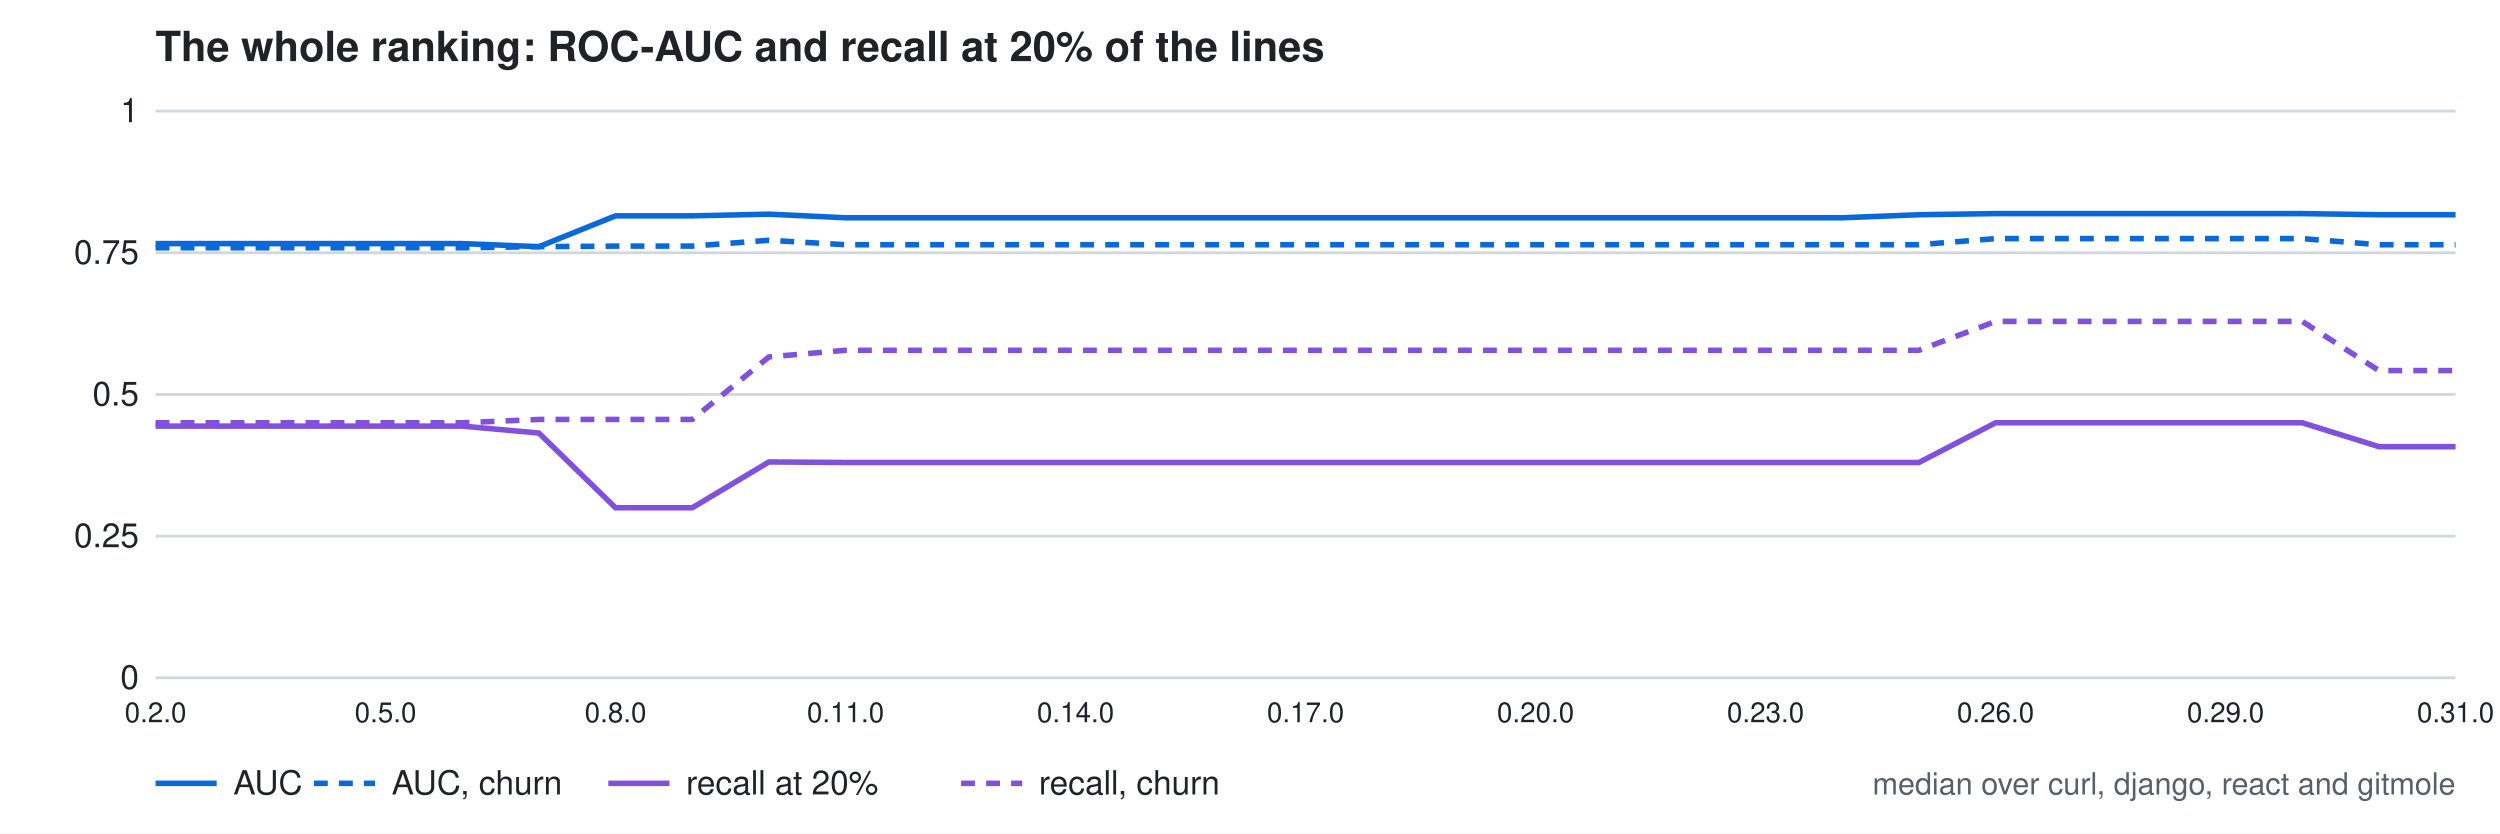
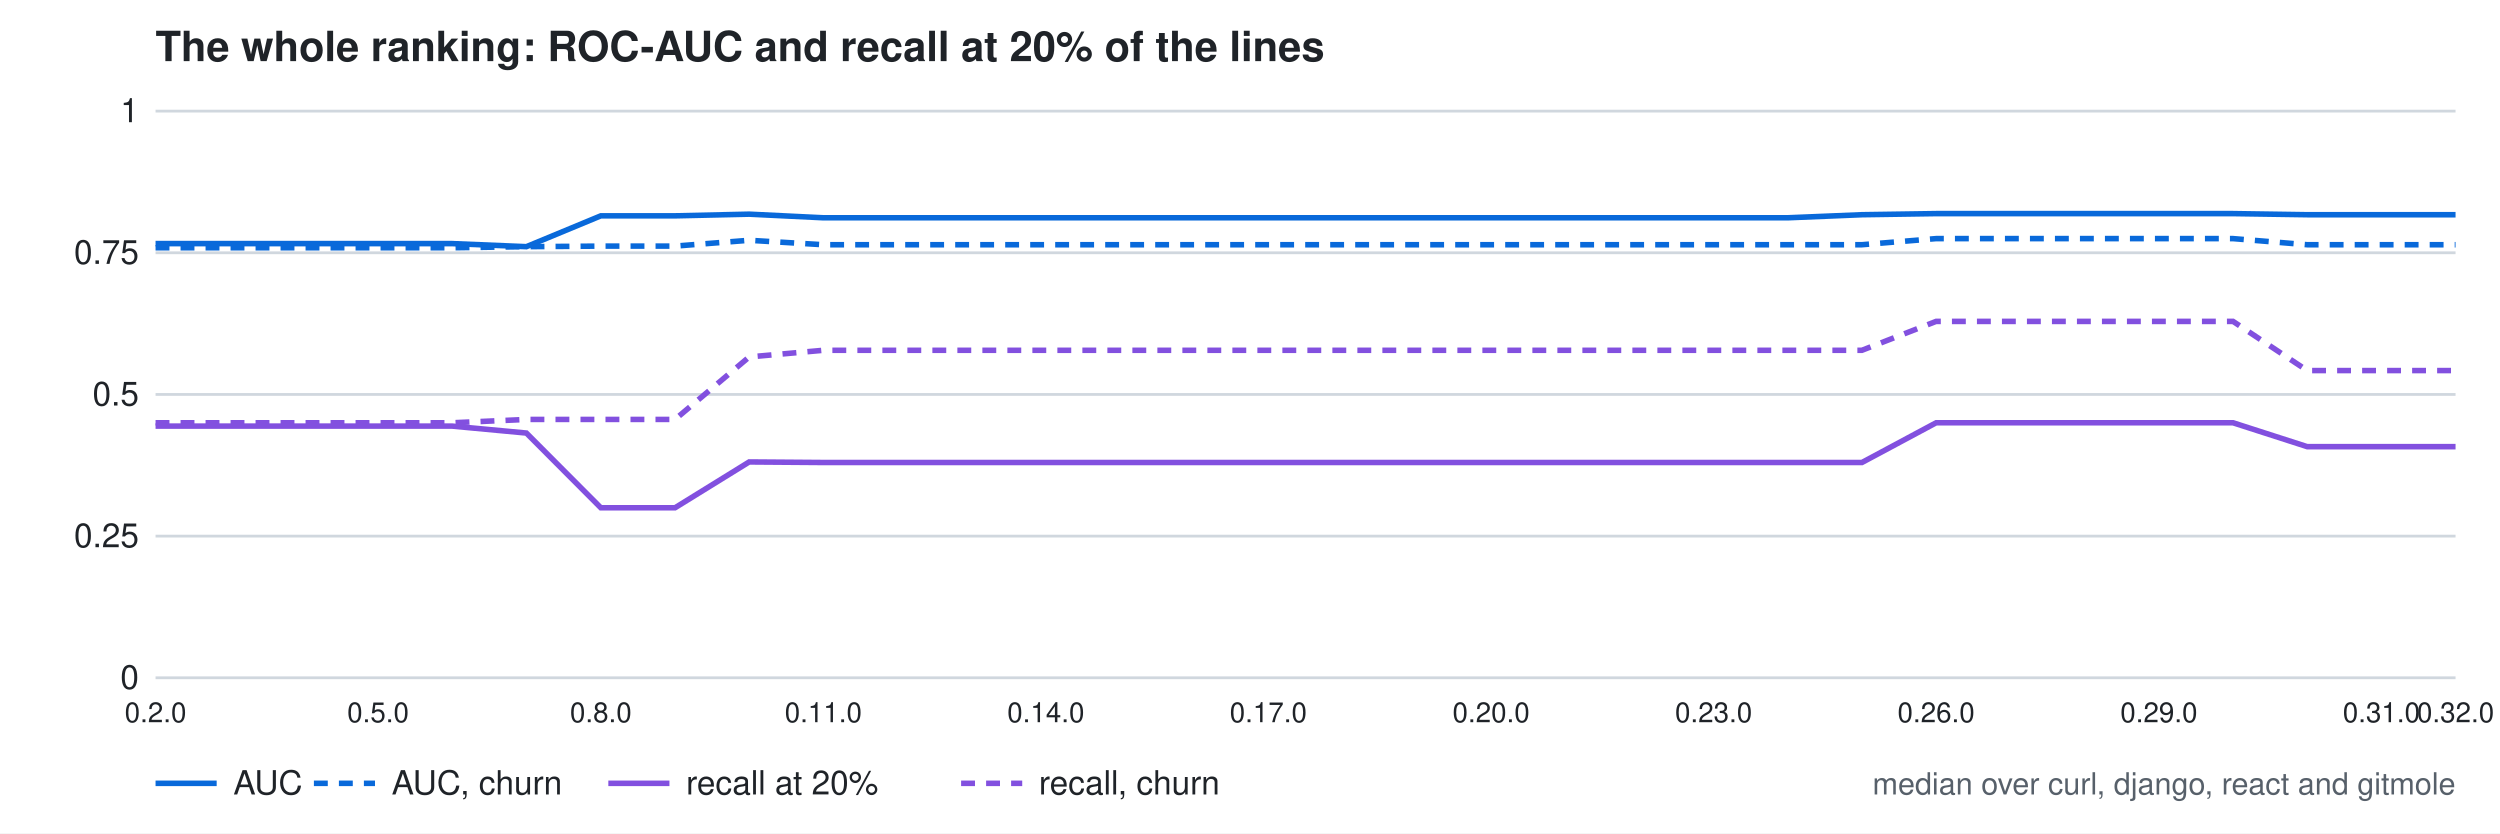
<svg xmlns="http://www.w3.org/2000/svg" width="900" height="300" viewBox="0 0 900 300" font-family="-apple-system,Segoe UI,Helvetica,Arial,sans-serif" font-size="12">
  <rect width="900" height="300" fill="#ffffff" />
  <text x="56" y="22" font-size="15" font-weight="600" fill="#1f2328">The whole ranking: ROC-AUC and recall at 20% of the lines</text>
  <line x1="56" y1="244.0" x2="884" y2="244.0" stroke="#d0d7de" stroke-width="1" />
  <text x="50" y="248.0" text-anchor="end" fill="#1f2328">0</text>
  <line x1="56" y1="193.0" x2="884" y2="193.0" stroke="#d0d7de" stroke-width="1" />
  <text x="50" y="197.0" text-anchor="end" fill="#1f2328">0.25</text>
  <line x1="56" y1="142.0" x2="884" y2="142.0" stroke="#d0d7de" stroke-width="1" />
  <text x="50" y="146.0" text-anchor="end" fill="#1f2328">0.5</text>
  <line x1="56" y1="91.0" x2="884" y2="91.0" stroke="#d0d7de" stroke-width="1" />
  <text x="50" y="95.0" text-anchor="end" fill="#1f2328">0.75</text>
  <line x1="56" y1="40.0" x2="884" y2="40.0" stroke="#d0d7de" stroke-width="1" />
  <text x="50" y="44.0" text-anchor="end" fill="#1f2328">1</text>
  <text x="56.0" y="260" text-anchor="middle" fill="#1f2328" font-size="10">0.2.0</text>
-   <text x="138.8" y="260" text-anchor="middle" fill="#1f2328" font-size="10">0.5.0</text>
-   <text x="221.6" y="260" text-anchor="middle" fill="#1f2328" font-size="10">0.8.0</text>
-   <text x="304.4" y="260" text-anchor="middle" fill="#1f2328" font-size="10">0.11.0</text>
-   <text x="387.2" y="260" text-anchor="middle" fill="#1f2328" font-size="10">0.14.0</text>
-   <text x="470.0" y="260" text-anchor="middle" fill="#1f2328" font-size="10">0.17.0</text>
-   <text x="552.8" y="260" text-anchor="middle" fill="#1f2328" font-size="10">0.20.0</text>
-   <text x="635.6" y="260" text-anchor="middle" fill="#1f2328" font-size="10">0.23.0</text>
-   <text x="718.4" y="260" text-anchor="middle" fill="#1f2328" font-size="10">0.26.0</text>
-   <text x="801.2" y="260" text-anchor="middle" fill="#1f2328" font-size="10">0.29.0</text>
-   <text x="884.0" y="260" text-anchor="middle" fill="#1f2328" font-size="10">0.31.0</text>
-   <polyline points="56.0,87.7 83.6,87.7 111.2,87.7 138.8,87.7 166.4,87.7 194.0,88.8 221.6,77.7 249.2,77.7 276.8,77.1 304.4,78.4 332.0,78.4 359.6,78.4 387.2,78.4 414.8,78.4 442.4,78.4 470.0,78.4 497.6,78.4 525.2,78.4 552.8,78.4 580.4,78.4 608.0,78.4 635.6,78.4 663.2,78.4 690.8,77.3 718.4,76.9 746.0,76.9 773.6,76.9 801.2,76.9 828.8,76.9 856.4,77.3 884.0,77.3" fill="none" stroke="#0969da" stroke-width="2" />
-   <polyline points="56.0,89.2 83.6,89.2 111.2,89.2 138.8,89.2 166.4,89.2 194.0,88.8 221.6,88.6 249.2,88.6 276.8,86.5 304.4,88.1 332.0,88.1 359.6,88.1 387.2,88.1 414.8,88.1 442.4,88.1 470.0,88.1 497.6,88.1 525.2,88.1 552.8,88.1 580.4,88.1 608.0,88.1 635.6,88.1 663.2,88.1 690.8,88.1 718.4,85.9 746.0,85.9 773.6,85.9 801.2,85.9 828.8,85.9 856.4,88.1 884.0,88.1" fill="none" stroke="#0969da" stroke-width="2" stroke-dasharray="5 4" />
-   <polyline points="56.0,153.4 83.6,153.4 111.2,153.4 138.8,153.4 166.4,153.4 194.0,155.9 221.6,182.8 249.2,182.8 276.8,166.3 304.4,166.5 332.0,166.5 359.6,166.5 387.2,166.5 414.8,166.5 442.4,166.5 470.0,166.5 497.6,166.5 525.2,166.5 552.8,166.5 580.4,166.5 608.0,166.5 635.6,166.5 663.2,166.5 690.8,166.5 718.4,152.2 746.0,152.2 773.6,152.2 801.2,152.2 828.8,152.2 856.4,160.8 884.0,160.8" fill="none" stroke="#8250df" stroke-width="2" />
-   <polyline points="56.0,152.2 83.6,152.2 111.2,152.2 138.8,152.2 166.4,152.2 194.0,151.0 221.6,151.0 249.2,151.0 276.8,128.5 304.4,126.1 332.0,126.1 359.6,126.1 387.2,126.1 414.8,126.1 442.4,126.1 470.0,126.1 497.6,126.1 525.2,126.1 552.8,126.1 580.4,126.1 608.0,126.1 635.6,126.1 663.2,126.1 690.8,126.1 718.4,115.7 746.0,115.7 773.6,115.7 801.2,115.7 828.8,115.7 856.4,133.4 884.0,133.4" fill="none" stroke="#8250df" stroke-width="2" stroke-dasharray="5 4" />
+   <text x="136.1" y="260" text-anchor="middle" fill="#1f2328" font-size="10">0.5.0</text>
+   <text x="216.3" y="260" text-anchor="middle" fill="#1f2328" font-size="10">0.8.0</text>
+   <text x="296.4" y="260" text-anchor="middle" fill="#1f2328" font-size="10">0.11.0</text>
+   <text x="376.5" y="260" text-anchor="middle" fill="#1f2328" font-size="10">0.14.0</text>
+   <text x="456.6" y="260" text-anchor="middle" fill="#1f2328" font-size="10">0.17.0</text>
+   <text x="536.8" y="260" text-anchor="middle" fill="#1f2328" font-size="10">0.20.0</text>
+   <text x="616.9" y="260" text-anchor="middle" fill="#1f2328" font-size="10">0.23.0</text>
+   <text x="697.0" y="260" text-anchor="middle" fill="#1f2328" font-size="10">0.26.0</text>
+   <text x="777.2" y="260" text-anchor="middle" fill="#1f2328" font-size="10">0.29.0</text>
+   <text x="857.3" y="260" text-anchor="middle" fill="#1f2328" font-size="10">0.31.0</text>
+   <text x="884.0" y="260" text-anchor="middle" fill="#1f2328" font-size="10">0.32.0</text>
+   <polyline points="56.0,87.7 82.7,87.7 109.4,87.7 136.1,87.7 162.8,87.7 189.5,88.8 216.3,77.7 243.0,77.7 269.7,77.1 296.4,78.4 323.1,78.4 349.8,78.4 376.5,78.4 403.2,78.4 429.9,78.4 456.6,78.4 483.4,78.4 510.1,78.4 536.8,78.4 563.5,78.4 590.2,78.4 616.9,78.4 643.6,78.4 670.3,77.3 697.0,76.9 723.7,76.9 750.5,76.9 777.2,76.9 803.9,76.9 830.6,77.3 857.3,77.3 884.0,77.3" fill="none" stroke="#0969da" stroke-width="2" />
+   <polyline points="56.0,89.2 82.7,89.2 109.4,89.2 136.1,89.2 162.8,89.2 189.5,88.8 216.3,88.6 243.0,88.6 269.7,86.5 296.4,88.1 323.1,88.1 349.8,88.1 376.5,88.1 403.2,88.1 429.9,88.1 456.6,88.1 483.4,88.1 510.1,88.1 536.8,88.1 563.5,88.1 590.2,88.1 616.9,88.1 643.6,88.1 670.3,88.1 697.0,85.9 723.7,85.9 750.5,85.9 777.2,85.9 803.9,85.9 830.6,88.1 857.3,88.1 884.0,88.1" fill="none" stroke="#0969da" stroke-width="2" stroke-dasharray="5 4" />
+   <polyline points="56.0,153.4 82.7,153.4 109.4,153.4 136.1,153.4 162.8,153.4 189.5,155.9 216.3,182.8 243.0,182.8 269.7,166.3 296.4,166.5 323.1,166.5 349.8,166.5 376.5,166.5 403.2,166.5 429.9,166.5 456.6,166.5 483.4,166.5 510.1,166.5 536.8,166.5 563.5,166.5 590.2,166.5 616.9,166.5 643.6,166.5 670.3,166.5 697.0,152.2 723.7,152.2 750.5,152.2 777.2,152.2 803.9,152.2 830.6,160.8 857.3,160.8 884.0,160.8" fill="none" stroke="#8250df" stroke-width="2" />
+   <polyline points="56.0,152.2 82.7,152.2 109.4,152.2 136.1,152.2 162.8,152.2 189.5,151.0 216.3,151.0 243.0,151.0 269.7,128.5 296.4,126.1 323.1,126.1 349.8,126.1 376.5,126.1 403.2,126.1 429.9,126.1 456.6,126.1 483.4,126.1 510.1,126.1 536.8,126.1 563.5,126.1 590.2,126.1 616.9,126.1 643.6,126.1 670.3,126.1 697.0,115.7 723.7,115.7 750.5,115.7 777.2,115.7 803.9,115.7 830.6,133.4 857.3,133.4 884.0,133.4" fill="none" stroke="#8250df" stroke-width="2" stroke-dasharray="5 4" />
  <line x1="56" y1="282" x2="78" y2="282" stroke="#0969da" stroke-width="2" />
  <text x="84" y="286" fill="#1f2328">AUC</text>
  <line x1="113" y1="282" x2="135" y2="282" stroke="#0969da" stroke-width="2" stroke-dasharray="5 4" />
  <text x="141" y="286" fill="#1f2328">AUC, churn</text>
  <line x1="219" y1="282" x2="241" y2="282" stroke="#8250df" stroke-width="2" />
  <text x="247" y="286" fill="#1f2328">recall at 20%</text>
  <line x1="346" y1="282" x2="368" y2="282" stroke="#8250df" stroke-width="2" stroke-dasharray="5 4" />
  <text x="374" y="286" fill="#1f2328">recall, churn</text>
  <text x="884" y="286" text-anchor="end" fill="#57606a" font-size="11">median over curl, django, react and gitmole</text>
</svg>
